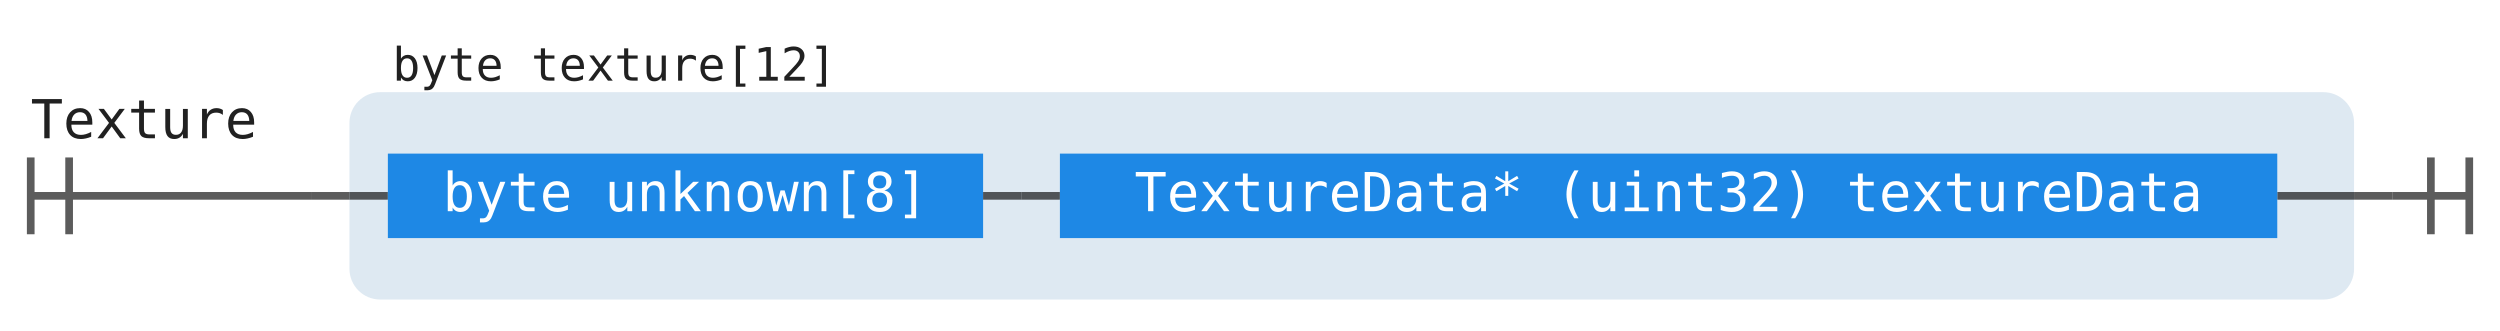
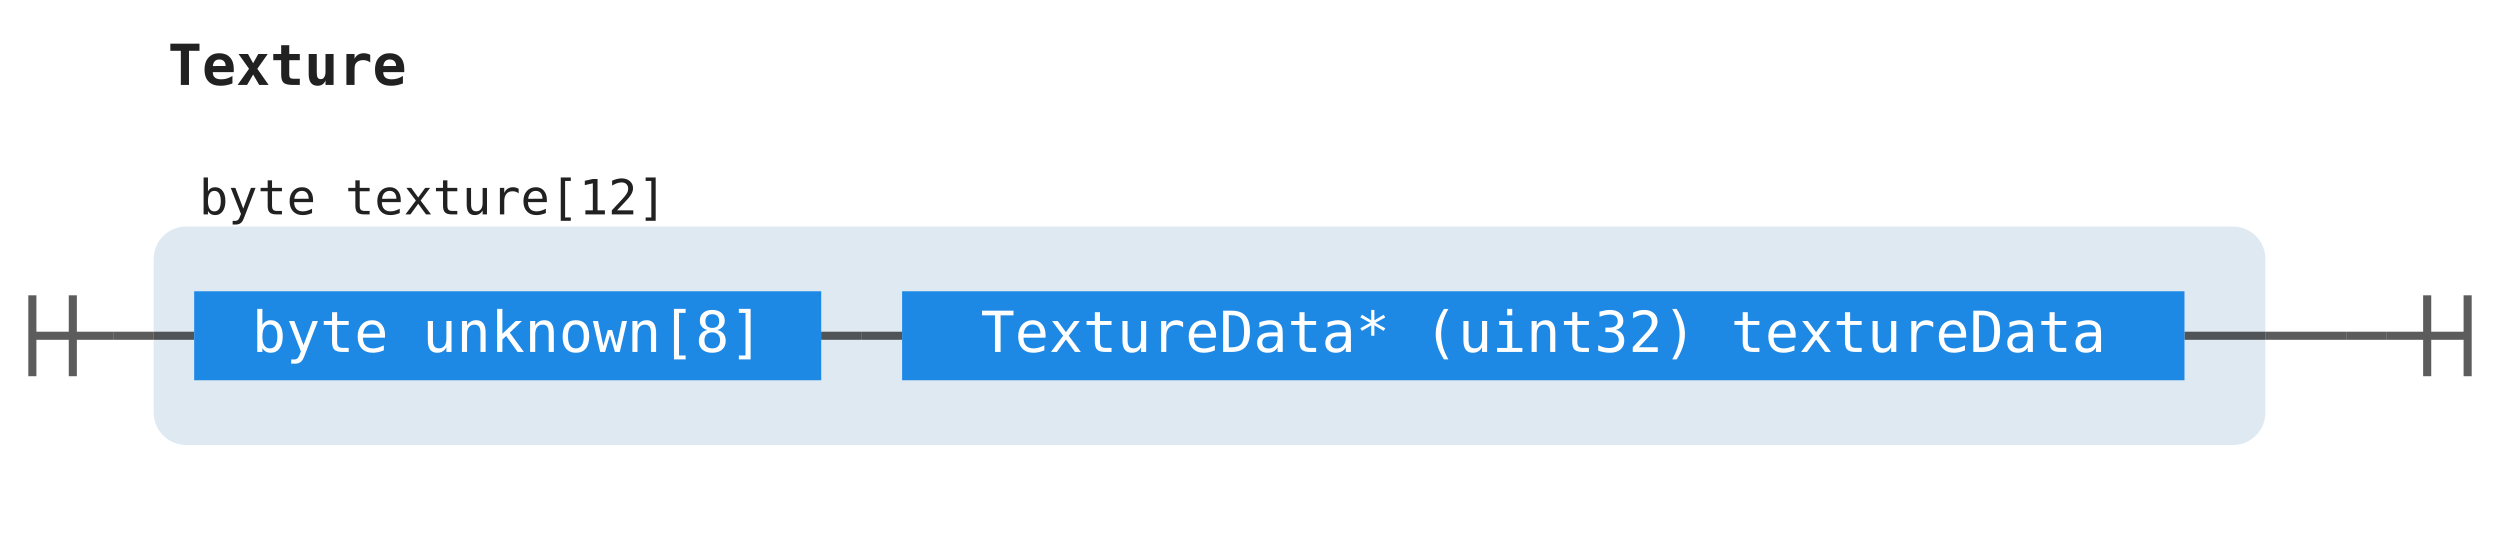
- <svg xmlns="http://www.w3.org/2000/svg" class="railroad-diagram" height="86" viewBox="0 0 651 86" width="651">
+ <svg xmlns="http://www.w3.org/2000/svg" class="railroad-diagram" height="134" viewBox="0 0 618 134" width="618">
  <g>
    <style>/*  */
svg.railroad-diagram {
    background-color: rgba(0, 0, 0, 0);
}

svg.railroad-diagram path {
    stroke-width: 2;
    stroke: rgba(0, 0, 0, 0.64);
    fill: rgba(0, 0, 0, 0);
}

svg.railroad-diagram text {
    font-family: "Fira Code", "Fira Mono", monospace;
    font-size: 14px;
    text-anchor: middle;
    fill: rgba(0, 0, 0, 0.87);
}

svg.railroad-diagram .non-terminal text,
svg.railroad-diagram .terminal text {
    fill: rgba(255, 255, 255, 255);
}

+ svg.railroad-diagram text.annotation {
+     fill: rgba(0, 0, 0, 0.87);
+     font-weight: bold;
+ }
+ 
svg.railroad-diagram text.label {
    fill: rgba(0, 0, 0, 0.87);
}

svg.railroad-diagram text.comment {
    fill: rgba(0, 0, 0, 0.87);
    font-size: 12px;
}

+ 
svg.railroad-diagram rect {
    stroke-width: 0;
    stroke: rgba(0, 0, 0, 0);
    fill: rgb(30, 136, 229);
}

svg.railroad-diagram rect.group-box {
-     fill: rgb(21, 95, 160, 0.14);
+     fill: rgba(21, 95, 160, 0.14);
}
+ 
+ svg.railroad-diagram rect.annotation {
+     stroke-width: 0;
+     stroke: rgba(0, 0, 0, 0);
+     fill: rgba(0, 0, 0, 0);
+ }
+ 
/*  */
</style>
    <g>
-       <path d="M8 41v20m10 -20v20m-10 -10h73" />
-       <text style="text-anchor:start" x="8" y="36">Texture</text>
+       <path d="M8 73v20m10 -20v20m-10 -10h20" />
    </g>
-     <path d="M81 51h10" />
+     <path d="M28 83h10" />
    <g>
-       <path d="M91 51h0" />
-       <path d="M613 51h0" />
-       <rect class="group-box" height="54" rx="8" ry="8" width="522" x="91" y="24" />
+       <path d="M38 83h0" />
+       <path d="M580 83h0" />
+       <rect class="annotation" height="102" rx="8" ry="8" width="542" x="38" y="24" />
      <g>
-         <path d="M91 51h0" />
-         <path d="M593 51h20" />
+         <path d="M38 83h0" />
+         <path d="M560 83h20" />
+         <rect class="group-box" height="54" rx="8" ry="8" width="522" x="38" y="56" />
        <g>
-           <path d="M91 51h0" />
-         </g>
-         <path d="M91 51h10" />
-         <g>
-           <path d="M101 51h0" />
-           <path d="M593 51h0" />
-           <g class="non-terminal ">
-             <path d="M101 51h0" />
-             <path d="M256 51h0" />
-             <rect height="22" width="155" x="101" y="40" />
-             <text x="178.5" y="55">byte unknown[8]</text>
+           <path d="M38 83h0" />
+           <path d="M540 83h20" />
+           <g>
+             <path d="M38 83h0" />
          </g>
-           <path d="M256 51h10" />
-           <path d="M266 51h10" />
-           <g class="non-terminal ">
-             <path d="M276 51h0" />
-             <path d="M593 51h0" />
-             <rect height="22" width="317" x="276" y="40" />
-             <text x="434.5" y="55">TextureData* (uint32) textureData</text>
+           <path d="M38 83h10" />
+           <g>
+             <path d="M48 83h0" />
+             <path d="M540 83h0" />
+             <g class="non-terminal ">
+               <path d="M48 83h0" />
+               <path d="M203 83h0" />
+               <rect height="22" width="155" x="48" y="72" />
+               <text x="125.5" y="87">byte unknown[8]</text>
+             </g>
+             <path d="M203 83h10" />
+             <path d="M213 83h10" />
+             <g class="non-terminal ">
+               <path d="M223 83h0" />
+               <path d="M540 83h0" />
+               <rect height="22" width="317" x="223" y="72" />
+               <text x="381.5" y="87">TextureData* (uint32) textureData</text>
+             </g>
          </g>
        </g>
+         <g class="non-terminal ">
+           <path d="M38 48h0" />
+           <path d="M176 48h0" />
+           <text class="comment" x="107.0" y="53">byte texture[12]</text>
+         </g>
      </g>
-       <g class="non-terminal ">
-         <path d="M91 16h0" />
-         <path d="M229 16h0" />
-         <text class="comment" x="160.0" y="21">byte texture[12]</text>
+       <g>
+         <path d="M38 16h0" />
+         <path d="M104 16h0" />
+         <text class="annotation" x="71.0" y="21">Texture</text>
      </g>
    </g>
-     <path d="M613 51h10" />
-     <path d="M 623 51 h 20 m -10 -10 v 20 m 10 -20 v 20" />
+     <path d="M580 83h10" />
+     <path d="M 590 83 h 20 m -10 -10 v 20 m 10 -20 v 20" />
  </g>
</svg>
